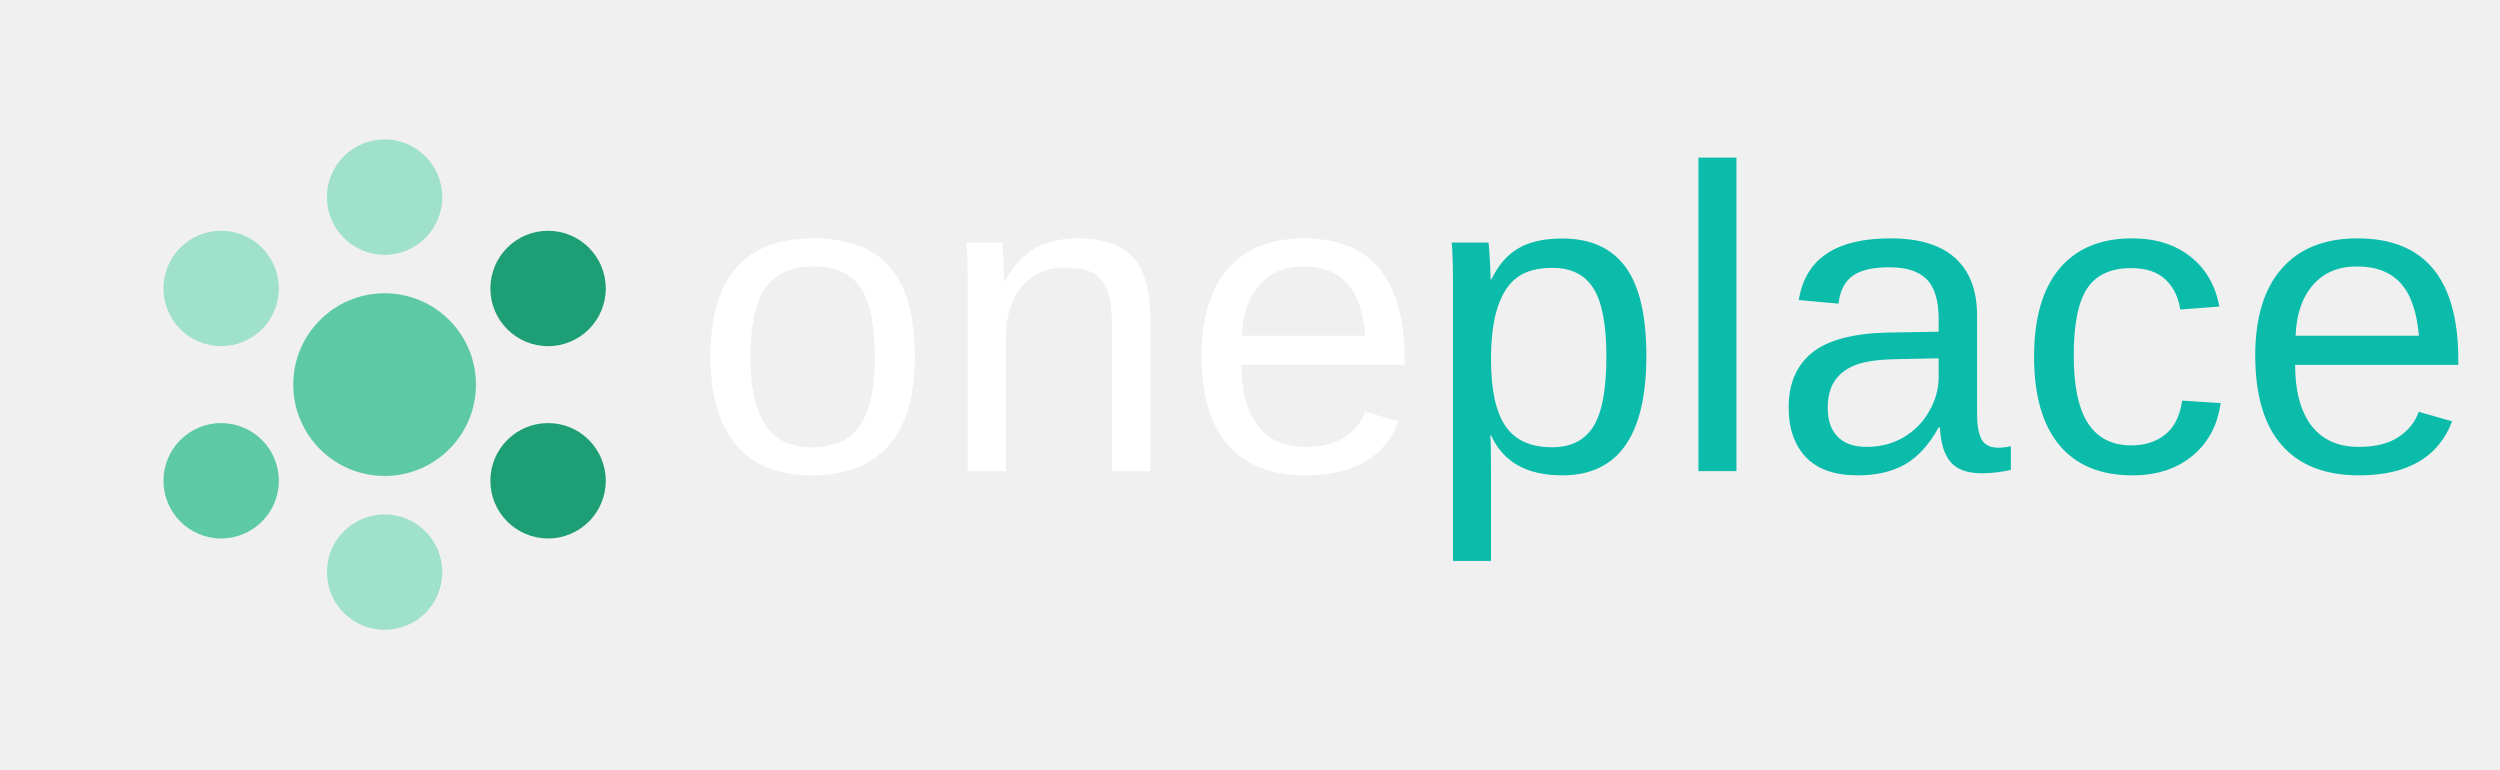
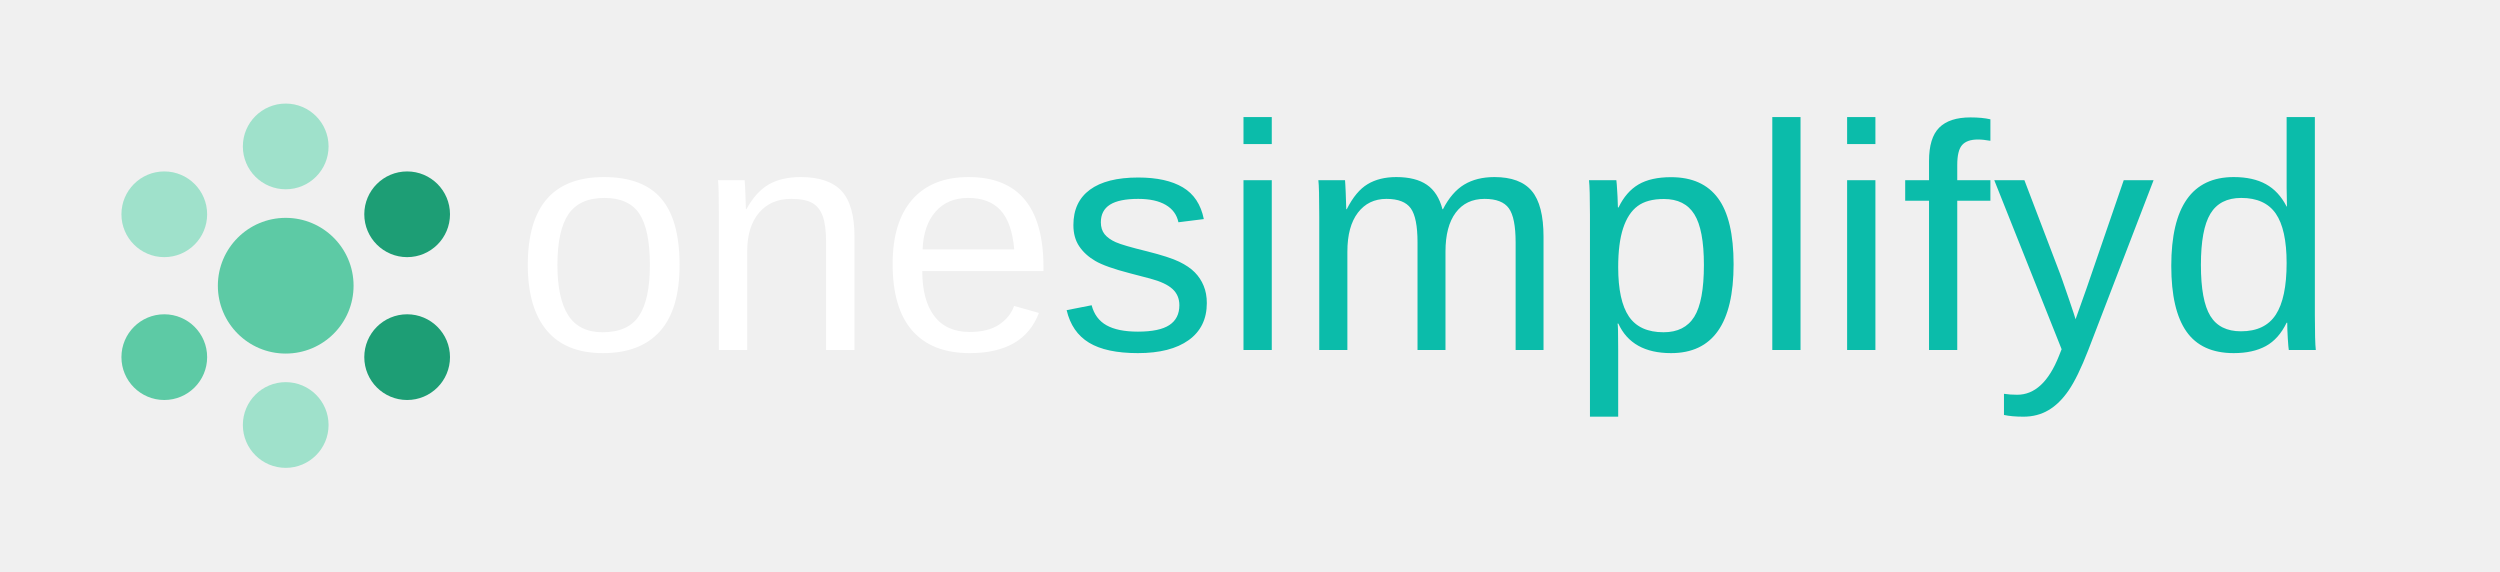
- <svg xmlns="http://www.w3.org/2000/svg" width="520" height="160" viewBox="0 0 520 160">
+ <svg xmlns="http://www.w3.org/2000/svg" width="700" height="160" viewBox="0 0 700 160">
  <defs>
    <style>
      .logo-text { fill: #ffffff; }
      .logo-sub  { fill: #0bbcaa; }
      .d1 { fill: #5DCAA5; }
      .d2 { fill: #9FE1CB; }
      .d3 { fill: #1D9E75; }
      .d4 { fill: #9FE1CB; }
      .d5 { fill: #5DCAA5; }
    </style>
  </defs>
  <circle class="d1" cx="80" cy="80" r="19" />
  <circle class="d2" cx="80" cy="41" r="12" />
  <circle class="d3" cx="114" cy="60" r="12" />
  <circle class="d3" cx="114" cy="100" r="12" />
  <circle class="d4" cx="80" cy="119" r="12" />
  <circle class="d5" cx="46" cy="100" r="12" />
  <circle class="d2" cx="46" cy="60" r="12" />
-   <text x="144" y="98" font-family="system-ui, -apple-system, 'Helvetica Neue', Arial, sans-serif" font-size="90" font-weight="500" letter-spacing="1" class="logo-text">one<tspan class="logo-sub">place</tspan>
+   <text x="144" y="98" font-family="system-ui, -apple-system, 'Helvetica Neue', Arial, sans-serif" font-size="90" font-weight="500" letter-spacing="1" class="logo-text">one<tspan class="logo-sub">simplifyd</tspan>
  </text>
</svg>
